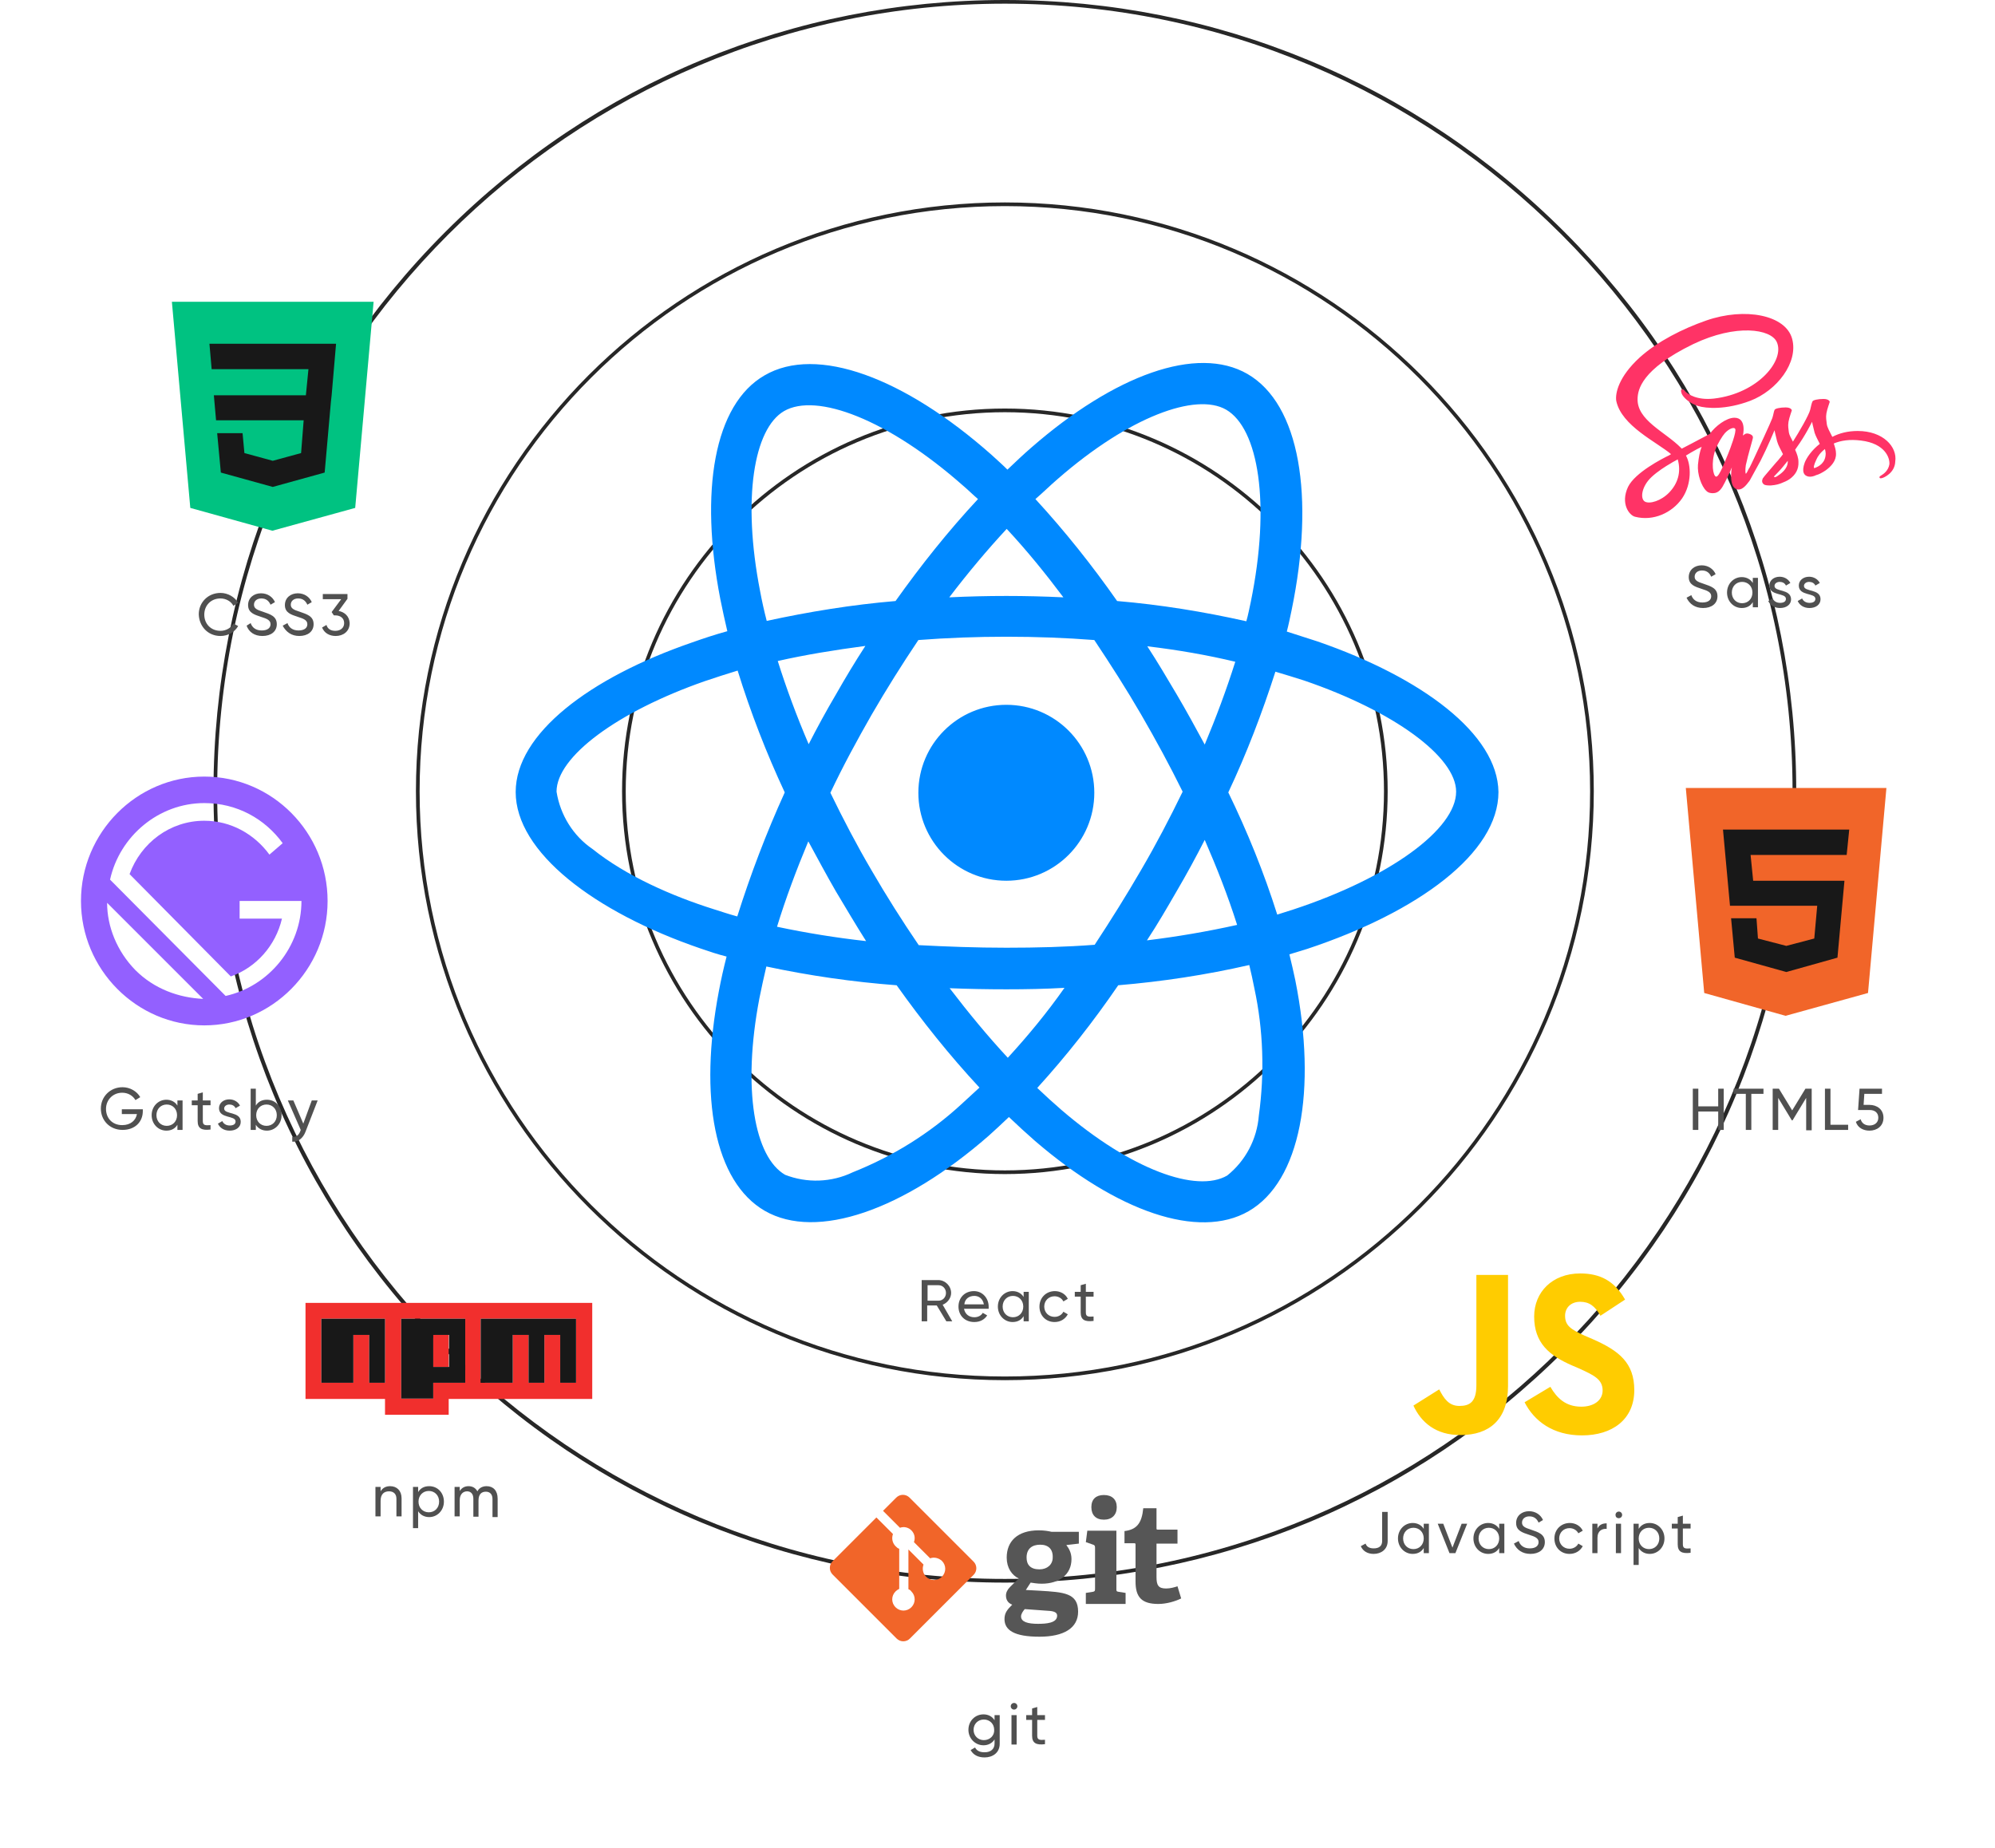
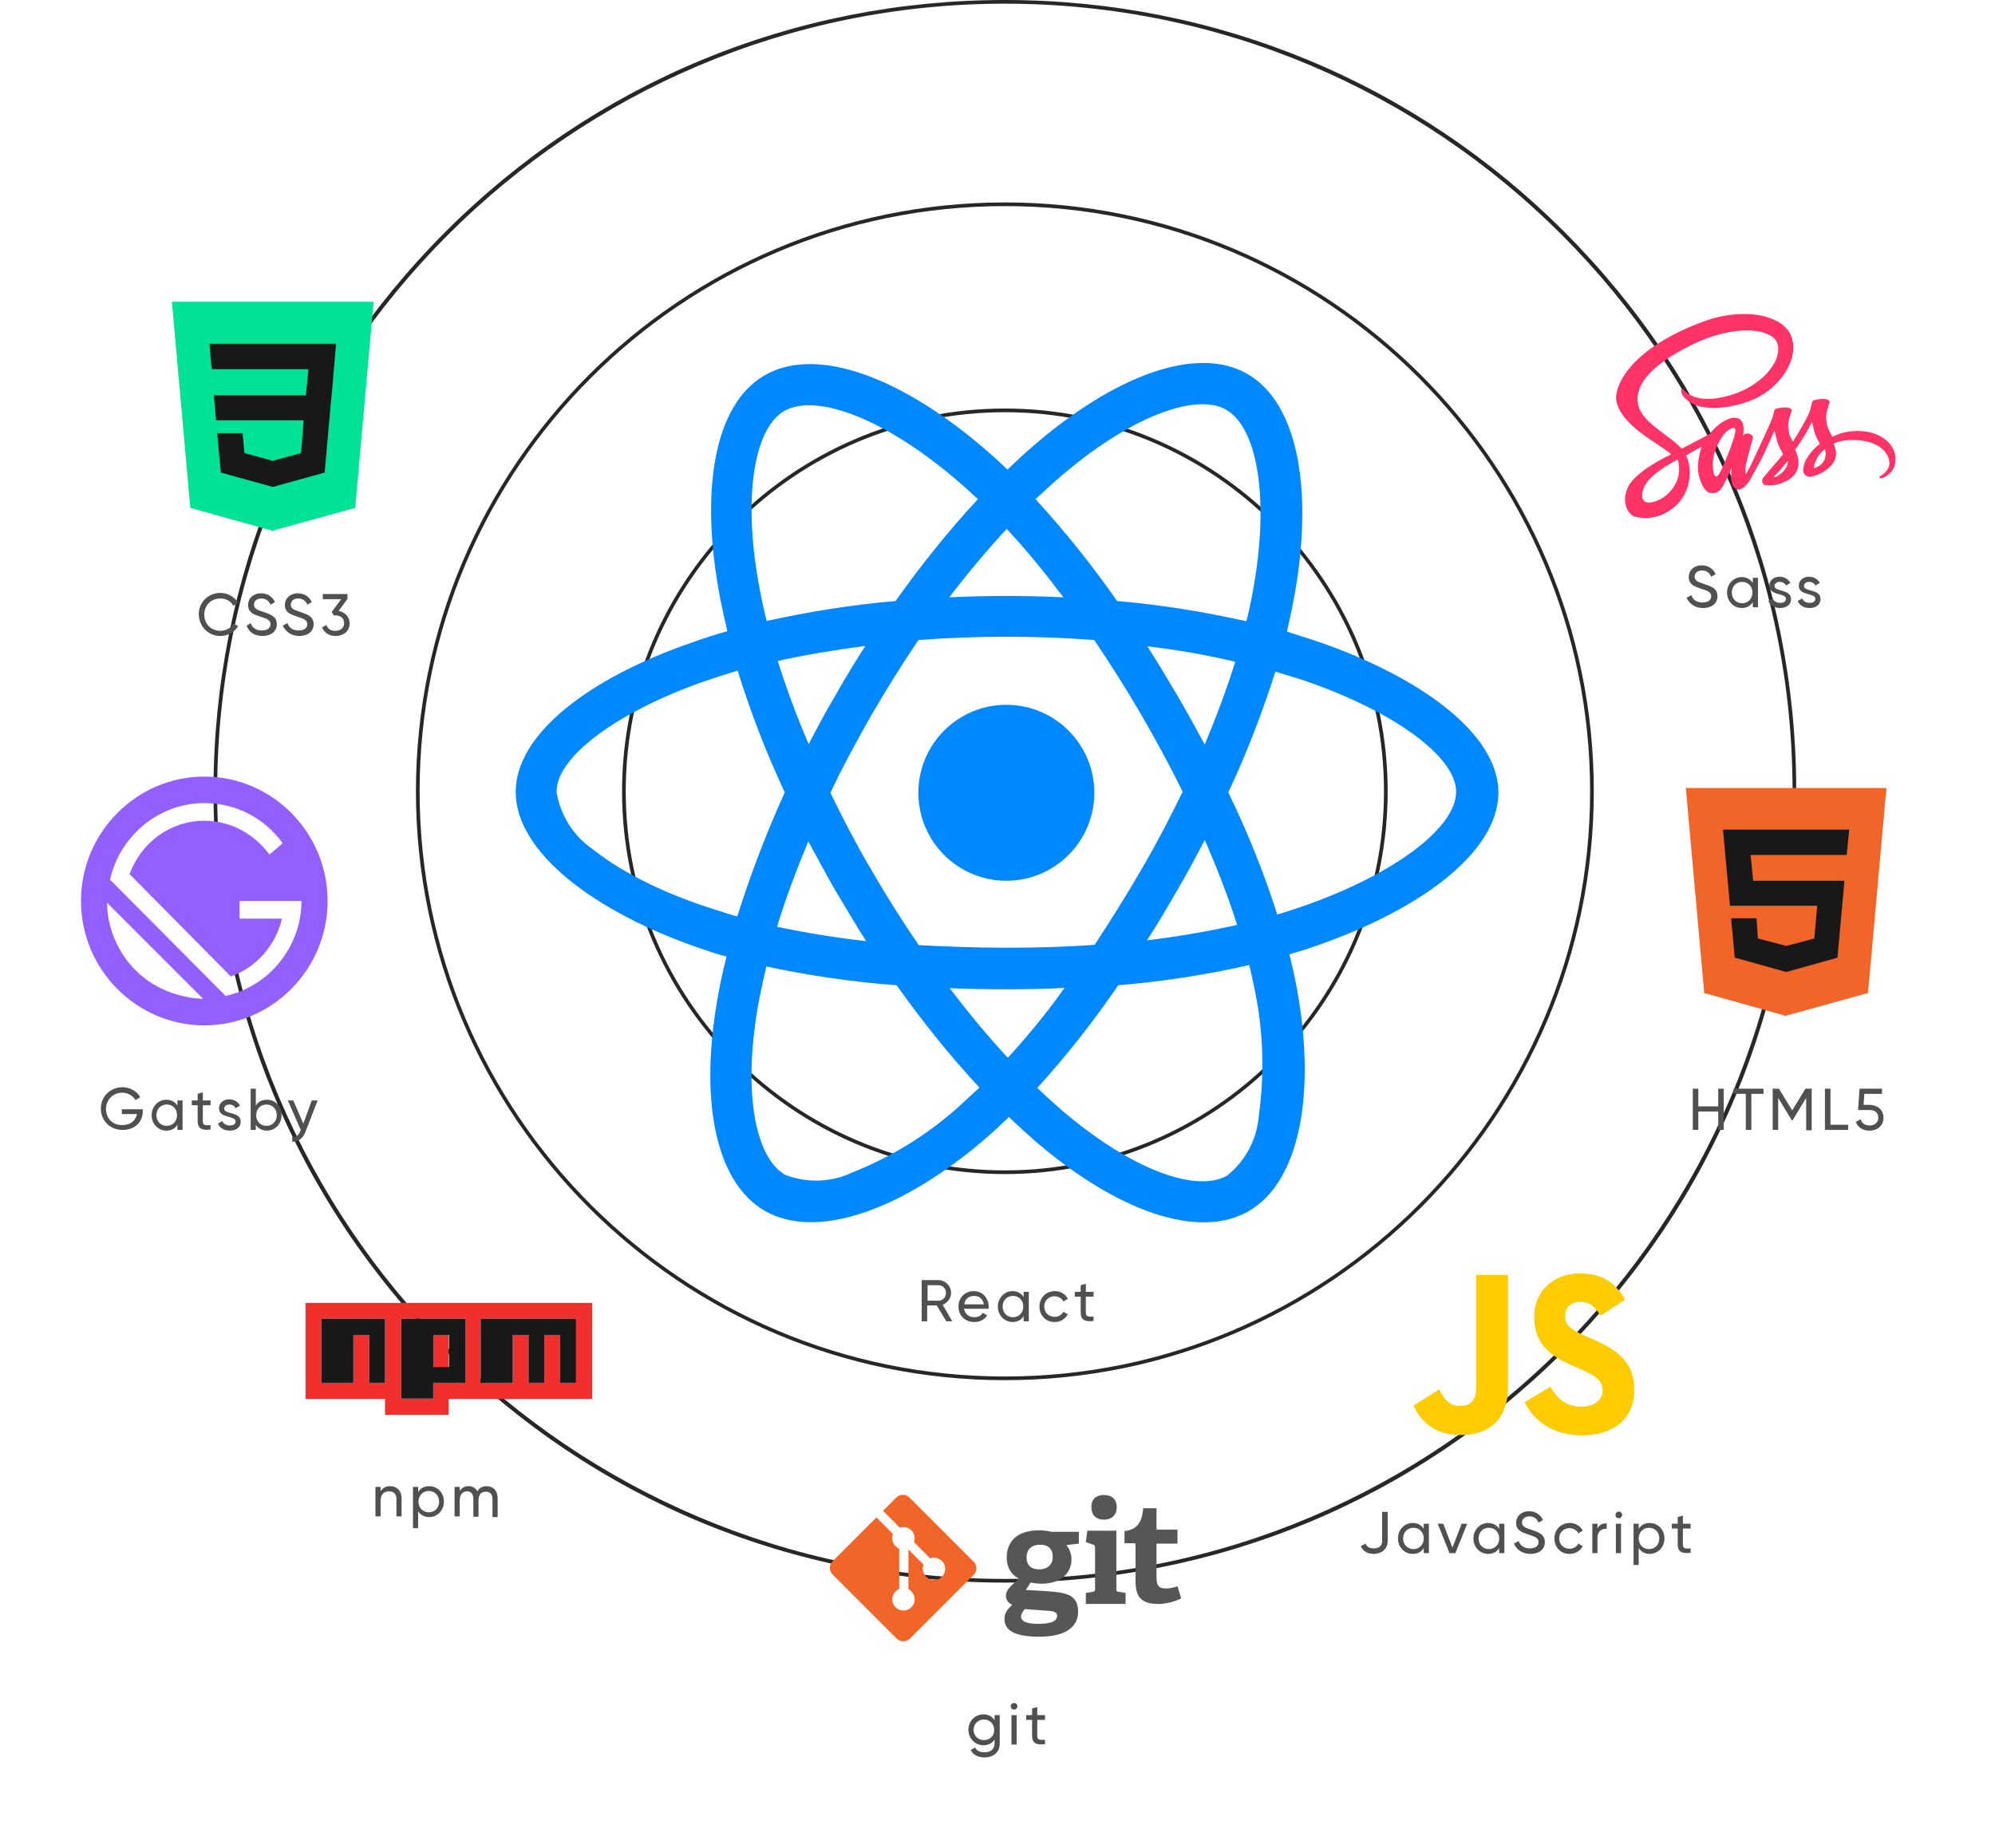
<svg xmlns="http://www.w3.org/2000/svg" version="1.1" id="Layer_1" x="0px" y="0px" viewBox="0 0 542 502" style="enable-background:new 0 0 542 502;" xml:space="preserve">
  <style type="text/css">
	.st0{fill:#272727;}
	.st1{fill:#0089FF;}
	.st2{fill:#FF3366;}
	.st3{fill:#F16529;}
	.st4{fill:#181818;}
	.st5{fill:#9360FF;}
	.st6{fill:#F12F2D;}
	.st7{fill:#565656;}
	.st8{fill:#505050;}
- 	.st9{fill:#00C281;}
+ 	.st9{fill:#00E296;}
	.st10{fill:#FFCC00;}
+ 	
</style>
  <g>
    <path class="st0" d="M273,430c-57.4,0-111.4-22.4-152-63c-40.6-40.6-63-94.6-63-152s22.4-111.4,63-152c40.6-40.6,94.6-63,152-63   s111.4,22.4,152,63c40.6,40.6,63,94.6,63,152s-22.4,111.4-63,152C384.4,407.6,330.4,430,273,430z M273,1C155,1,59,97,59,215   c0,118,96,214,214,214s214-96,214-214C487,97,391,1,273,1z" />
  </g>
  <g>
    <path class="st0" d="M273,375c-88.2,0-160-71.8-160-160S184.8,55,273,55c88.2,0,160,71.8,160,160S361.2,375,273,375z M273,56   c-87.7,0-159,71.3-159,159c0,87.7,71.3,159,159,159s159-71.3,159-159C432,127.3,360.7,56,273,56z" />
  </g>
  <g>
    <path class="st0" d="M273,319c-57.3,0-104-46.7-104-104c0-57.3,46.7-104,104-104s104,46.7,104,104C377,272.3,330.3,319,273,319z    M273,112c-56.8,0-103,46.2-103,103s46.2,103,103,103c56.8,0,103-46.2,103-103S329.8,112,273,112z" />
  </g>
  <path class="st1" d="M358,174.3c-2.8-0.9-5.6-1.8-8.4-2.7c0.5-1.9,0.9-3.9,1.3-5.8c6.4-31,2.2-56-12-64.2  c-13.7-7.9-36.1,0.3-58.7,20c-2.2,1.9-4.4,4-6.5,6c-1.4-1.4-2.9-2.7-4.3-4c-23.7-21-47.5-29.9-61.7-21.6  c-13.7,7.9-17.7,31.4-12,60.8c0.6,2.9,1.2,5.8,1.9,8.7c-3.3,0.9-6.6,2-9.7,3.1c-27.8,9.6-47.8,24.8-47.8,40.6  c0,16.3,21.3,32.6,50.2,42.5c2.3,0.8,4.7,1.6,7.1,2.2c-0.8,3.1-1.5,6.2-2.1,9.4c-5.5,28.9-1.2,51.8,12.5,59.7  c14.1,8.1,37.7-0.2,60.8-20.4c1.8-1.6,3.6-3.3,5.5-5.1c2.3,2.2,4.7,4.4,7.1,6.5c22.3,19.2,44.4,26.9,58,19.1  c14.1-8.1,18.7-32.8,12.7-62.8c-0.5-2.3-1-4.6-1.6-7c1.7-0.5,3.3-1,4.9-1.5c30.1-10,51.9-26,51.9-42.6  C406.9,199.4,386.3,184.1,358,174.3z M287.4,130.1c19.4-16.9,37.5-23.5,45.7-18.8c8.8,5.1,12.2,25.5,6.7,52.3  c-0.4,1.8-0.7,3.5-1.2,5.2c-11.6-2.6-23.3-4.5-35.1-5.5c-6.8-9.7-14.2-19-22.2-27.7C283.4,133.8,285.3,131.9,287.4,130.1z   M227.1,242.2c2.7,4.5,5.4,9.1,8.2,13.5c-8.1-0.9-16.2-2.2-24.2-3.9c2.3-7.5,5.2-15.3,8.5-23.2C222.1,233.2,224.5,237.7,227.1,242.2  z M211.3,179.6c7.5-1.7,15.5-3,23.8-4.1c-2.8,4.3-5.5,8.8-8,13.2c-2.6,4.4-5.1,9-7.4,13.5C216.4,194.5,213.6,186.9,211.3,179.6z   M225.6,215.4c3.4-7.2,7.2-14.2,11.2-21.2c4-6.9,8.2-13.6,12.7-20.3c7.8-0.6,15.8-0.9,23.9-0.9s16.2,0.3,23.9,0.9  c4.4,6.6,8.7,13.3,12.7,20.2c4,6.9,7.8,13.9,11.3,21c-3.5,7.2-7.2,14.3-11.3,21.3c-4,6.9-8.2,13.6-12.6,20.3  c-7.8,0.6-15.8,0.8-24,0.8c-8.2,0-16.1-0.3-23.8-0.7c-4.5-6.6-8.8-13.4-12.8-20.3C232.8,229.7,229.1,222.6,225.6,215.4z   M319.7,242.1c2.7-4.6,5.2-9.2,7.6-13.9c3.3,7.6,6.3,15.2,8.8,23.1c-8.1,1.8-16.3,3.2-24.5,4.2C314.5,251.1,317.1,246.6,319.7,242.1  z M327.3,202.3c-2.5-4.6-5-9.2-7.6-13.6c-2.6-4.4-5.2-8.8-8-13.1c8.4,1,16.4,2.4,23.9,4.2C333.2,187.4,330.4,194.9,327.3,202.3z   M273.5,143.7c5.5,5.9,10.6,12.2,15.4,18.6c-10.3-0.5-20.7-0.5-31,0C263,155.6,268.3,149.3,273.5,143.7z M213,111.7  c8.8-5.1,28.2,2.2,48.7,20.3c1.3,1.1,2.6,2.4,4,3.6c-8.1,8.7-15.5,18-22.4,27.7c-11.8,1-23.5,2.9-35,5.4c-0.7-2.7-1.3-5.4-1.8-8.1  C201.6,135.5,204.8,116.5,213,111.7z M200.3,249c-2.2-0.6-4.3-1.3-6.5-2c-11.1-3.5-23.7-9-32.8-16.3c-5.3-3.6-8.8-9.3-9.8-15.6  c0-9.5,16.5-21.7,40.2-30c3-1,6-2,9-2.9c3.5,11.3,7.8,22.4,12.8,33.1C208.2,226.3,203.9,237.6,200.3,249z M261.1,300.1  c-8.6,7.9-18.6,14.1-29.4,18.4c-5.8,2.8-12.5,3-18.4,0.7c-8.3-4.8-11.7-23.2-7-47.9c0.6-2.9,1.2-5.8,1.9-8.7  c11.7,2.5,23.5,4.2,35.4,5.1c6.9,9.7,14.4,19.1,22.5,27.8C264.4,297.1,262.7,298.6,261.1,300.1z M273.8,287.4  c-5.3-5.7-10.6-12.1-15.8-18.9c5,0.2,10.2,0.3,15.4,0.3c5.4,0,10.6-0.1,15.8-0.4C284.5,275.1,279.3,281.4,273.8,287.4z M342,303.1  c-0.5,6.4-3.6,12.3-8.6,16.3c-8.3,4.8-26-1.5-45-17.8c-2.2-1.9-4.4-3.9-6.6-6c8-8.8,15.3-18.1,22-27.9c11.9-1,23.8-2.8,35.6-5.5  c0.5,2.1,1,4.3,1.4,6.4C343.2,279.8,343.6,291.5,342,303.1z M351.4,247.1c-1.5,0.5-2.9,0.9-4.4,1.4c-3.6-11.4-8.1-22.5-13.3-33.2  c5-10.6,9.2-21.6,12.8-32.8c2.7,0.8,5.3,1.6,7.8,2.4c24.3,8.3,41.3,20.7,41.3,30.2C395.6,225.3,377.5,238.5,351.4,247.1z   M273.4,239.3c13.2,0,23.9-10.7,23.9-23.9c0-13.2-10.7-23.9-23.9-23.9c-13.2,0-23.9,10.7-23.9,23.9  C249.5,228.6,260.2,239.3,273.4,239.3z" />
  <path class="st2" d="M504.7,117.1c-2.7,0-5,0.6-6.9,1.6c-0.7-1.4-1.4-2.6-1.5-3.5c-0.1-1-0.3-1.7-0.1-2.9c0.2-1.2,0.9-3,0.9-3.1  c0-0.1-0.2-0.8-1.7-0.8c-1.5,0-2.9,0.3-3,0.7c-0.2,0.4-0.4,1.3-0.6,2.2c-0.3,1.4-3.1,6.2-4.7,8.7c-0.5-1-1-1.8-1.1-2.5  c-0.1-1-0.3-1.7-0.1-2.9c0.2-1.2,0.9-3,0.9-3.1c0-0.1-0.2-0.8-1.7-0.8c-1.5,0-2.9,0.3-3,0.7c-0.2,0.4-0.3,1.3-0.6,2.2  c-0.3,0.9-4,8.9-5,11c-0.5,1.1-0.9,1.9-1.2,2.5c0,0,0,0-0.1,0.1c-0.3,0.5-0.4,0.8-0.4,0.8s0,0,0,0c-0.2,0.4-0.4,0.7-0.5,0.7  c-0.1,0-0.2-1,0-2.3c0.6-2.8,1.9-7.1,1.9-7.3c0-0.1,0.3-0.8-0.9-1.2c-1.1-0.4-1.5,0.3-1.6,0.3c-0.1,0-0.2,0.2-0.2,0.2  s1.2-4.9-2.3-4.9c-2.2,0-5.2,2.3-6.7,4.4c-0.9,0.5-3,1.6-5.1,2.7c-0.8,0.4-1.7,0.9-2.5,1.3c-0.1-0.1-0.1-0.1-0.2-0.2  c-4.3-4.4-12.1-7.5-11.8-13.5c0.1-2.2,0.9-7.8,15.1-14.7c11.7-5.6,21.1-4.1,22.7-0.6c2.3,4.9-5,14-17.1,15.4c-4.6,0.5-7-1.2-7.7-1.9  c-0.6-0.7-0.7-0.7-1-0.6c-0.4,0.2-0.1,0.8,0,1.2c0.4,0.9,1.9,2.5,4.4,3.3c2.2,0.7,7.6,1.1,14.2-1.4c7.3-2.8,13.1-10.4,11.4-16.8  c-1.7-6.5-12.8-8.7-23.4-5c-6.3,2.2-13.1,5.6-18,10c-5.8,5.3-6.7,9.8-6.4,11.8c1.4,6.8,11,11.2,14.9,14.5c-0.2,0.1-0.4,0.2-0.5,0.3  c-1.9,0.9-9.3,4.7-11.2,8.6c-2.1,4.5,0.3,7.7,1.9,8.1c5,1.3,10.1-1.1,12.8-5c2.7-4,2.4-9.1,1.1-11.5c0,0,0-0.1-0.1-0.1  c0.5-0.3,1-0.6,1.5-0.9c1-0.6,2-1.1,2.8-1.5c-0.5,1.3-0.8,2.8-1,4.9c-0.2,2.5,0.9,5.8,2.3,7.1c0.6,0.6,1.4,0.6,1.8,0.6  c1.6,0,2.4-1.3,3.2-2.9c1-1.9,1.9-4.1,1.9-4.1s-1.1,6,1.9,6c1.1,0,2.2-1.4,2.7-2.1c0,0,0,0,0,0s0,0,0.1-0.1c0.1-0.2,0.2-0.3,0.2-0.3  s0,0,0,0c0.4-0.8,1.4-2.5,2.9-5.3c1.9-3.7,3.8-8.3,3.8-8.3s0.2,1.1,0.7,3c0.3,1.1,1,2.3,1.6,3.5c-0.4,0.6-0.7,0.9-0.7,0.9s0,0,0,0  c-0.4,0.5-0.8,1-1.2,1.4c-1.5,1.8-3.3,3.8-3.6,4.3c-0.3,0.7-0.2,1.2,0.3,1.6c0.4,0.3,1.1,0.3,1.9,0.3c1.4-0.1,2.3-0.4,2.8-0.6  c0.7-0.3,1.6-0.6,2.4-1.2c1.5-1.1,2.4-2.6,2.3-4.6c0-1.1-0.4-2.2-0.9-3.3c0.1-0.2,0.3-0.4,0.4-0.6c2.4-3.3,4.2-7,4.2-7  s0.2,1.1,0.7,3c0.3,0.9,0.9,2,1.4,3c-2.2,1.7-3.6,3.8-4.1,5.1c-0.9,2.5-0.2,3.6,1.1,3.8c0.6,0.1,1.4-0.1,2-0.4  c0.8-0.2,1.7-0.7,2.6-1.3c1.5-1.1,2.9-2.6,2.8-4.6c0-0.9-0.3-1.8-0.6-2.7c1.9-0.8,4.3-1.2,7.4-0.8c6.6,0.8,7.9,4.8,7.7,6.5  c-0.3,1.7-1.6,2.6-2.1,2.9c-0.5,0.3-0.6,0.4-0.6,0.6c0.1,0.3,0.3,0.3,0.7,0.2c0.5-0.1,3.5-1.4,3.6-4.5  C515.5,121.4,511.6,117.1,504.7,117.1z M453.5,133.8c-2.2,2.3-5.3,3.2-6.6,2.5c-1.4-0.8-0.9-4.2,1.8-6.7c1.6-1.5,3.8-2.9,5.2-3.7  c0.3-0.2,0.8-0.5,1.4-0.8c0.1-0.1,0.2-0.1,0.2-0.1c0.1-0.1,0.2-0.1,0.3-0.2C456.8,128.3,455.8,131.4,453.5,133.8z M469.5,123.3  c-0.8,1.8-2.4,6.4-3.3,6.2c-0.8-0.2-1.4-3.7-0.2-7.2c0.6-1.7,1.9-3.8,2.6-4.6c1.2-1.3,2.5-1.7,2.8-1.2  C471.9,117.1,470,122.1,469.5,123.3z M482.8,129.4c-0.3,0.2-0.6,0.3-0.8,0.2c-0.1-0.1,0.1-0.3,0.1-0.3s1.7-1.7,2.3-2.5  c0.4-0.5,0.8-1,1.3-1.6c0,0.1,0,0.1,0,0.2C485.7,127.5,483.7,128.8,482.8,129.4z M492.9,127.2c-0.2-0.2-0.2-0.7,0.6-2.4  c0.3-0.7,1-1.8,2.3-2.8c0.1,0.4,0.2,0.9,0.2,1.2C496,125.8,494.1,126.8,492.9,127.2z" />
  <path class="st3" d="M463,269.8l-5-55.7h54.5l-5,55.7l-22.4,6.2" />
  <polygon class="st4" points="485.3,232.3 501.7,232.3 502.4,225.4 485.3,225.4 485.2,225.4 468.1,225.4 470,246.1 485.2,246.1   485.2,246.1 493.7,246.1 492.9,255 485.3,257 477.6,255 477.2,249.5 470.3,249.5 471.3,260.2 485.3,264.1 485.3,264.1 499.2,260.2   501.1,239.3 485.3,239.3 485.2,239.3 476.3,239.3 475.6,232.3 485.2,232.3 " />
  <path class="st5" d="M55.5,211C37.1,211,22,226.2,22,244.8c0,18.6,15.1,33.8,33.5,33.8c18.4,0,33.5-15.2,33.5-33.8  C89,226.2,74,211,55.5,211z M36.8,263.6c-5-5.1-7.7-11.8-7.7-18.3l26.1,26.1C48.6,271.1,41.9,268.7,36.8,263.6z M61.3,270.6  L29.9,239c2.6-11.8,13.2-20.8,25.6-20.8c8.9,0,16.5,4.3,21.3,10.9l-3.6,3.1c-4.1-5.6-10.5-9.2-17.7-9.2c-9.3,0-17.2,6-20.3,14.5  l27.5,27.8c6.9-2.4,12.2-8.4,13.9-15.7H65.1v-4.8h16.8C81.9,257.3,73,268,61.3,270.6z" />
  <path class="st6" d="M83,354h77.9v26.1h-39v4.3h-17.3v-4.3H83V354z M87.3,375.7H96v-13h4.3v13h4.3v-17.4H87.3V375.7z M109,358.3  v21.7h8.7v-4.3h8.7v-17.4H109z M117.6,362.7h4.3v8.7h-4.3V362.7z M130.6,358.3v17.4h8.7v-13h4.3v13h4.3v-13h4.3v13h4.3v-17.4H130.6z  " />
  <path class="st4" d="M87.3,375.7H96v-13h4.3v13h4.3v-17.4H87.3V375.7z" />
  <path class="st4" d="M109,358.3v21.7h8.7v-4.3h8.7v-17.4H109z M122,371.4h-4.3v-8.7h4.3V371.4z" />
  <path class="st4" d="M130.6,358.3v17.4h8.7v-13h4.3v13h4.3v-13h4.3v13h4.3v-17.4H130.6z" />
  <path class="st7" d="M282.6,419.7c-2.1,0-3.7,1-3.7,3.5c0,1.9,1,3.2,3.5,3.2c2.1,0,3.6-1.3,3.6-3.2  C286.1,420.9,284.8,419.7,282.6,419.7L282.6,419.7z M278.4,437.2c-0.5,0.6-1,1.3-1,2c0,1.5,1.9,2,4.6,2c2.2,0,5.2-0.2,5.2-2.2  c0-1.2-1.4-1.3-3.3-1.4L278.4,437.2L278.4,437.2z M289.7,419.8c0.7,0.9,1.4,2.1,1.4,3.8c0,4.2-3.3,6.7-8.1,6.7c-1.2,0-2.3-0.2-3-0.3  l-1.3,2l3.7,0.2c6.6,0.4,10.5,0.6,10.5,5.7c0,4.4-3.8,6.8-10.5,6.8c-6.9,0-9.5-1.8-9.5-4.8c0-1.7,0.8-2.6,2.1-3.9  c-1.3-0.5-1.7-1.5-1.7-2.5c0-0.8,0.4-1.6,1.1-2.3c0.7-0.7,1.4-1.4,2.4-2.3c-1.9-0.9-3.3-2.9-3.3-5.7c0-4.4,2.9-7.4,8.7-7.4  c1.6,0,2.6,0.2,3.5,0.4h7.4v3.2L289.7,419.8" />
  <path class="st7" d="M299.9,412.9c-2.2,0-3.4-1.3-3.4-3.4c0-2.2,1.3-3.3,3.4-3.3c2.2,0,3.5,1.2,3.5,3.3  C303.4,411.6,302.1,412.9,299.9,412.9z M295,435.8v-3l1.9-0.3c0.5-0.1,0.6-0.2,0.6-0.8v-11.2c0-0.4-0.1-0.7-0.5-0.8L295,419l0.4-3.1  h7.9v15.8c0,0.6,0,0.7,0.6,0.8l1.9,0.3v3H295" />
  <path class="st7" d="M320.9,434.3c-1.6,0.8-4,1.5-6.2,1.5c-4.5,0-6.2-1.8-6.2-6.1v-10c0-0.2,0-0.4-0.3-0.4h-2.7V416  c3.3-0.4,4.7-2.1,5.1-6.2h3.6v5.4c0,0.3,0,0.4,0.3,0.4h5.4v3.8h-5.7v9.1c0,2.2,0.5,3.1,2.6,3.1c1.1,0,2.2-0.3,3.1-0.6L320.9,434.3" />
  <path class="st3" d="M264.5,424.3l-17.4-17.4c-1-1-2.6-1-3.6,0l-3.6,3.6l4.6,4.6c1.1-0.4,2.3-0.1,3.1,0.7c0.9,0.9,1.1,2.1,0.7,3.2  l4.4,4.4c1.1-0.4,2.3-0.1,3.2,0.7c1.2,1.2,1.2,3.1,0,4.3c-1.2,1.2-3.1,1.2-4.3,0c-0.9-0.9-1.1-2.2-0.7-3.3l-4.1-4.1l0,10.8  c0.3,0.1,0.6,0.3,0.8,0.6c1.2,1.2,1.2,3.1,0,4.3c-1.2,1.2-3.1,1.2-4.3,0c-1.2-1.2-1.2-3.1,0-4.3c0.3-0.3,0.6-0.5,1-0.7v-10.9  c-0.4-0.1-0.7-0.4-1-0.7c-0.9-0.9-1.1-2.2-0.7-3.3l-4.5-4.5l-11.9,11.9c-1,1-1,2.6,0,3.6l17.4,17.4c1,1,2.6,1,3.6,0l17.3-17.3  C265.5,426.9,265.5,425.3,264.5,424.3" />
  <path class="st8" d="M257.1,359h1.6l-2.6-4.5c1.3-0.5,2.3-1.8,2.3-3.2c0-1.9-1.6-3.5-3.5-3.5h-4.5V359h1.5v-4.3h2.6L257.1,359z   M252,349.2h3c1.1,0,2,0.9,2,2.1s-0.9,2.1-2,2.1h-3V349.2z M261.9,355.6h6.7c0-0.2,0-0.4,0-0.6c0-2.2-1.6-4.2-4-4.2  c-2.5,0-4.2,1.8-4.2,4.2c0,2.4,1.7,4.2,4.3,4.2c1.6,0,2.8-0.7,3.5-1.8l-1.2-0.7c-0.4,0.7-1.2,1.2-2.3,1.2  C263.3,357.9,262.2,357.1,261.9,355.6z M264.7,352.1c1.2,0,2.3,0.7,2.6,2.3h-5.3C262.1,353,263.2,352.1,264.7,352.1z M278.1,351v1.4  c-0.6-1-1.7-1.6-3-1.6c-2.2,0-4,1.8-4,4.2s1.8,4.2,4,4.2c1.4,0,2.4-0.6,3-1.6v1.4h1.4v-8H278.1z M275.2,357.9  c-1.6,0-2.8-1.2-2.8-2.9s1.2-2.9,2.8-2.9c1.6,0,2.8,1.2,2.8,2.9S276.8,357.9,275.2,357.9z M286.5,359.2c1.6,0,2.9-0.8,3.6-2.1  l-1.2-0.7c-0.4,0.8-1.3,1.4-2.4,1.4c-1.6,0-2.8-1.2-2.8-2.8c0-1.6,1.2-2.8,2.8-2.8c1.1,0,2,0.6,2.4,1.4l1.2-0.7  c-0.6-1.3-2-2.1-3.5-2.1c-2.4,0-4.2,1.8-4.2,4.2S284.1,359.2,286.5,359.2z M297.1,352.3V351h-2.1v-2.2l-1.4,0.4v1.8H292v1.3h1.6v4.3  c0,2,1.1,2.6,3.5,2.3v-1.2c-1.4,0.1-2.1,0.1-2.1-1.1v-4.3H297.1z" />
  <path class="st8" d="M270.2,466v1.4c-0.6-1-1.7-1.6-3-1.6c-2.3,0-4.1,1.8-4.1,4.2c0,2.3,1.8,4.2,4.1,4.2c1.3,0,2.4-0.6,3-1.6v1.1  c0,1.5-1,2.4-2.7,2.4c-1.6,0-2.2-0.6-2.6-1.3l-1.2,0.7c0.7,1.3,2,2,3.8,2c2.1,0,4.1-1.2,4.1-3.7V466H270.2z M267.3,472.8  c-1.6,0-2.8-1.2-2.8-2.8c0-1.6,1.2-2.8,2.8-2.8c1.6,0,2.8,1.2,2.8,2.8C270.2,471.6,268.9,472.8,267.3,472.8z M275.5,464.5  c0.5,0,0.9-0.4,0.9-0.9s-0.4-0.9-0.9-0.9c-0.5,0-0.9,0.4-0.9,0.9S275,464.5,275.5,464.5z M274.8,474h1.4v-8h-1.4V474z M283.9,467.3  V466h-2.1v-2.2l-1.4,0.4v1.8h-1.6v1.3h1.6v4.3c0,2,1.1,2.6,3.5,2.3v-1.2c-1.4,0.1-2.1,0.1-2.1-1.1v-4.3H283.9z" />
  <path class="st9" d="M101.5,82l-5,56l-22.5,6.2L51.7,138l-5-56H101.5z" />
  <polygon class="st4" points="74.1,93.4 74.1,93.4 74.1,93.4 56.9,93.4 57.5,100.3 74.1,100.3 74.1,100.3 83.8,100.3 83.1,107.4   74.1,107.4 74.1,107.4 58.1,107.4 58.7,114.2 74.1,114.2 74.1,114.2 82.5,114.2 81.8,123.1 74.1,125.2 74.1,125.2 74.1,125.2   66.4,123.1 65.9,117.7 62.2,117.7 59,117.7 60,128.4 74.1,132.3 74.1,132.3 74.1,132.3 88.2,128.4 88.3,127.3 89.9,109.2   90.1,107.4 91.3,93.4 " />
  <path class="st8" d="M59.9,172.8c2.1,0,3.9-1.1,4.8-2.7l-1.3-0.7c-0.6,1.2-2,2-3.5,2c-2.6,0-4.4-1.9-4.4-4.4c0-2.5,1.8-4.4,4.4-4.4  c1.5,0,2.9,0.8,3.5,2l1.3-0.8c-0.9-1.6-2.8-2.7-4.8-2.7c-3.4,0-5.9,2.6-5.9,5.8C54.1,170.2,56.5,172.8,59.9,172.8z M71.3,172.8  c2.3,0,3.9-1.2,3.9-3.2c0-2.2-1.8-2.7-3.8-3.4c-1.6-0.5-2.4-0.9-2.4-1.9c0-1,0.8-1.7,2-1.7c1.4,0,2.1,0.8,2.5,1.7l1.2-0.7  c-0.6-1.4-2-2.4-3.8-2.4c-1.9,0-3.5,1.2-3.5,3.2c0,2.1,1.7,2.6,3.5,3.2c1.6,0.5,2.6,0.9,2.6,2c0,1-0.8,1.7-2.4,1.7  c-1.6,0-2.6-0.8-3-2L67,170C67.6,171.7,69.1,172.8,71.3,172.8z M81.3,172.8c2.3,0,3.9-1.2,3.9-3.2c0-2.2-1.8-2.7-3.8-3.4  c-1.6-0.5-2.4-0.9-2.4-1.9c0-1,0.8-1.7,2-1.7c1.4,0,2.1,0.8,2.5,1.7l1.2-0.7c-0.6-1.4-2-2.4-3.8-2.4c-1.9,0-3.5,1.2-3.5,3.2  c0,2.1,1.7,2.6,3.5,3.2c1.6,0.5,2.6,0.9,2.6,2c0,1-0.8,1.7-2.4,1.7c-1.6,0-2.6-0.8-3-2l-1.3,0.7C77.7,171.7,79.2,172.8,81.3,172.8z   M92,166l2.4-3.3v-1.3h-6.7v1.4h5l-2.6,3.5l0.6,0.9h0.4c1.3,0,2.4,0.7,2.4,2.1c0,1.3-1,2.1-2.4,2.1c-1.2,0-2.1-0.5-2.4-1.6l-1.2,0.7  c0.6,1.5,2,2.3,3.7,2.3c2,0,3.8-1.2,3.8-3.5C94.9,167.4,93.6,166.3,92,166z" />
  <path class="st8" d="M462.7,165.2c2.3,0,3.9-1.2,3.9-3.2c0-2.2-1.8-2.7-3.8-3.4c-1.6-0.5-2.4-0.9-2.4-1.9c0-1,0.8-1.7,2-1.7  c1.4,0,2.1,0.8,2.5,1.7l1.2-0.7c-0.6-1.4-2-2.4-3.8-2.4c-1.9,0-3.5,1.2-3.5,3.2c0,2.1,1.7,2.6,3.5,3.2c1.6,0.5,2.6,0.9,2.6,2  c0,1-0.8,1.7-2.4,1.7c-1.6,0-2.6-0.8-3-2l-1.3,0.7C459,164.1,460.5,165.2,462.7,165.2z M476.2,157v1.4c-0.6-1-1.7-1.6-3-1.6  c-2.2,0-4,1.8-4,4.2s1.8,4.2,4,4.2c1.4,0,2.4-0.6,3-1.6v1.4h1.4v-8H476.2z M473.3,163.9c-1.6,0-2.8-1.2-2.8-2.9s1.2-2.9,2.8-2.9  c1.6,0,2.8,1.2,2.8,2.9S474.9,163.9,473.3,163.9z M482.1,159.2c0-0.7,0.7-1.1,1.4-1.1c0.7,0,1.4,0.3,1.7,1l1.2-0.7  c-0.5-1-1.6-1.7-2.9-1.7c-1.6,0-2.8,1-2.8,2.4c0,2.9,4.5,1.9,4.5,3.6c0,0.8-0.7,1.1-1.6,1.1c-1,0-1.7-0.5-2-1.2l-1.2,0.7  c0.5,1.1,1.6,1.9,3.2,1.9c1.7,0,3-0.9,3-2.4C486.5,159.9,482.1,160.9,482.1,159.2z M490.1,159.2c0-0.7,0.7-1.1,1.4-1.1  c0.7,0,1.4,0.3,1.7,1l1.2-0.7c-0.5-1-1.6-1.7-2.9-1.7c-1.6,0-2.8,1-2.8,2.4c0,2.9,4.5,1.9,4.5,3.6c0,0.8-0.7,1.1-1.6,1.1  c-1,0-1.7-0.5-2-1.2l-1.2,0.7c0.5,1.1,1.6,1.9,3.2,1.9c1.7,0,3-0.9,3-2.4C494.6,159.9,490.1,160.9,490.1,159.2z" />
  <path class="st10" d="M384,381.9l7-4.4c1.3,2.5,2.6,4.5,5.5,4.5c2.8,0,4.6-1.1,4.6-5.6v-30h8.6v30.2c0,9.2-5.2,13.3-12.8,13.3  C390,390,386,386.3,384,381.9L384,381.9z M414.2,381l7-4.2c1.8,3.1,4.2,5.4,8.4,5.4c3.5,0,5.8-1.8,5.8-4.4c0-3-2.3-4.1-6.2-5.9  l-2.1-0.9c-6.2-2.7-10.3-6.1-10.3-13.3c0-6.6,4.9-11.7,12.5-11.7c5.4,0,9.3,2,12.2,7.1l-6.7,4.4c-1.5-2.7-3.1-3.8-5.5-3.8  c-2.5,0-4.1,1.6-4.1,3.8c0,2.7,1.6,3.7,5.3,5.4l2.1,0.9c7.3,3.2,11.4,6.5,11.4,13.9c0,8-6,12.3-14.2,12.3  C421.9,390,416.8,386.1,414.2,381" />
  <path class="st8" d="M373.2,422.2c2,0,3.8-1.2,3.8-3.5v-7.9h-1.5v7.9c0,1.4-0.9,2-2.3,2c-1.1,0-1.9-0.4-2.2-1.3l-1.3,0.7  C370.3,421.5,371.6,422.2,373.2,422.2z M386.8,414v1.4c-0.6-1-1.7-1.6-3-1.6c-2.2,0-4,1.8-4,4.2s1.8,4.2,4,4.2c1.4,0,2.4-0.6,3-1.6  v1.4h1.4v-8H386.8z M384,420.9c-1.6,0-2.8-1.2-2.8-2.9s1.2-2.9,2.8-2.9c1.6,0,2.8,1.2,2.8,2.9S385.6,420.9,384,420.9z M397.1,414  l-2.5,6.5l-2.5-6.5h-1.5l3.2,8h1.6l3.2-8H397.1z M407.3,414v1.4c-0.6-1-1.7-1.6-3-1.6c-2.2,0-4,1.8-4,4.2s1.8,4.2,4,4.2  c1.4,0,2.4-0.6,3-1.6v1.4h1.4v-8H407.3z M404.5,420.9c-1.6,0-2.8-1.2-2.8-2.9s1.2-2.9,2.8-2.9c1.6,0,2.8,1.2,2.8,2.9  S406.1,420.9,404.5,420.9z M415.8,422.2c2.3,0,3.9-1.2,3.9-3.2c0-2.2-1.8-2.7-3.8-3.4c-1.6-0.5-2.4-0.9-2.4-1.9c0-1,0.8-1.7,2-1.7  c1.4,0,2.1,0.8,2.5,1.7l1.2-0.7c-0.6-1.4-2-2.4-3.8-2.4c-1.9,0-3.5,1.2-3.5,3.2c0,2.1,1.7,2.6,3.5,3.2c1.6,0.5,2.6,0.9,2.6,2  c0,1-0.8,1.7-2.4,1.7c-1.6,0-2.6-0.8-3-2l-1.3,0.7C412.1,421.1,413.6,422.2,415.8,422.2z M426.4,422.2c1.6,0,2.9-0.8,3.6-2.1  l-1.2-0.7c-0.4,0.8-1.3,1.4-2.4,1.4c-1.6,0-2.8-1.2-2.8-2.8c0-1.6,1.2-2.8,2.8-2.8c1.1,0,2,0.6,2.4,1.4l1.2-0.7  c-0.6-1.3-2-2.1-3.5-2.1c-2.4,0-4.2,1.8-4.2,4.2S424,422.2,426.4,422.2z M434,415.3V414h-1.4v8h1.4v-4.2c0-1.9,1.3-2.5,2.5-2.4v-1.5  C435.5,413.9,434.5,414.2,434,415.3z M439.8,412.5c0.5,0,0.9-0.4,0.9-0.9s-0.4-0.9-0.9-0.9c-0.5,0-0.9,0.4-0.9,0.9  S439.2,412.5,439.8,412.5z M439,422h1.4v-8H439V422z M448.2,413.8c-1.4,0-2.4,0.6-3,1.6V414h-1.4v11.2h1.4v-4.6c0.6,1,1.7,1.6,3,1.6  c2.2,0,4-1.8,4-4.2S450.4,413.8,448.2,413.8z M448,420.9c-1.6,0-2.8-1.2-2.8-2.9s1.2-2.9,2.8-2.9c1.6,0,2.8,1.2,2.8,2.9  S449.6,420.9,448,420.9z M459.3,415.3V414h-2.1v-2.2l-1.4,0.4v1.8h-1.6v1.3h1.6v4.3c0,2,1.1,2.6,3.5,2.3v-1.2  c-1.4,0.1-2.1,0.1-2.1-1.1v-4.3H459.3z" />
  <path class="st8" d="M38.7,301.4h-5.6v1.3h4.1c-0.3,1.7-1.7,3-4,3c-2.7,0-4.4-1.9-4.4-4.4c0-2.4,1.8-4.4,4.4-4.4  c1.6,0,2.9,0.8,3.6,2l1.3-0.8c-0.9-1.6-2.8-2.7-4.8-2.7c-3.4,0-5.9,2.6-5.9,5.8c0,3.2,2.4,5.8,5.9,5.8c3.4,0,5.5-2.2,5.5-5.1V301.4z   M48.2,299v1.4c-0.6-1-1.7-1.6-3-1.6c-2.2,0-4,1.8-4,4.2s1.8,4.2,4,4.2c1.4,0,2.4-0.6,3-1.6v1.4h1.4v-8H48.2z M45.3,305.9  c-1.6,0-2.8-1.2-2.8-2.9s1.2-2.9,2.8-2.9c1.6,0,2.8,1.2,2.8,2.9S46.9,305.9,45.3,305.9z M57.2,300.3V299h-2.1v-2.2l-1.4,0.4v1.8  h-1.6v1.3h1.6v4.3c0,2,1.1,2.6,3.5,2.3v-1.2c-1.4,0.1-2.1,0.1-2.1-1.1v-4.3H57.2z M60.9,301.2c0-0.7,0.7-1.1,1.4-1.1  c0.7,0,1.4,0.3,1.7,1l1.2-0.7c-0.5-1-1.6-1.7-2.9-1.7c-1.6,0-2.8,1-2.8,2.4c0,2.9,4.5,1.9,4.5,3.6c0,0.8-0.7,1.1-1.6,1.1  c-1,0-1.7-0.5-2-1.2l-1.2,0.7c0.5,1.1,1.6,1.9,3.2,1.9c1.7,0,3-0.9,3-2.4C65.4,301.9,60.9,302.9,60.9,301.2z M72.5,298.8  c-1.4,0-2.4,0.6-3,1.6v-4.6h-1.4V307h1.4v-1.4c0.6,1,1.7,1.6,3,1.6c2.2,0,4-1.8,4-4.2S74.8,298.8,72.5,298.8z M72.4,305.9  c-1.6,0-2.8-1.2-2.8-2.9s1.2-2.9,2.8-2.9c1.6,0,2.8,1.2,2.8,2.9S74,305.9,72.4,305.9z M84.7,299l-2.3,6.3l-2.7-6.3h-1.5l3.5,8  l-0.1,0.3c-0.4,1.1-1.1,1.7-2.2,1.6v1.3c1.6,0.1,2.9-0.9,3.6-2.7l3.3-8.5H84.7z" />
  <path class="st8" d="M466.8,295.8v4.8h-5.4v-4.8h-1.5V307h1.5v-5h5.4v5h1.5v-11.2H466.8z M479.1,295.8H471v1.4h3.3v9.8h1.5v-9.8h3.3  V295.8z M492.2,295.8h-1.7l-3.6,5.9l-3.6-5.9h-1.7V307h1.5v-8.7l3.7,6.1h0.2l3.7-6.1v8.8h1.5V295.8z M497.3,305.6v-9.8h-1.5V307h6.3  v-1.4H497.3z M507.9,300.2h-1.6l0.2-3h4.8v-1.4h-6.1l-0.4,5.8h3.2c1.3,0,2.3,0.7,2.3,2.1c0,1.3-1,2.1-2.4,2.1  c-1.2,0-2.1-0.6-2.4-1.7l-1.3,0.7c0.5,1.6,2,2.4,3.7,2.4c2,0,3.8-1.2,3.8-3.5C511.7,301.4,509.9,300.2,507.9,300.2z" />
  <path class="st8" d="M106,403.8c-1.1,0-2,0.4-2.6,1.4V404H102v8h1.4v-4.2c0-1.9,1-2.6,2.3-2.6c1.2,0,2,0.7,2,2v4.8h1.4v-4.9  C109.1,405,107.8,403.8,106,403.8z M116.6,403.8c-1.4,0-2.4,0.6-3,1.6V404h-1.4v11.2h1.4v-4.6c0.6,1,1.7,1.6,3,1.6  c2.2,0,4-1.8,4-4.2S118.9,403.8,116.6,403.8z M116.5,410.9c-1.6,0-2.8-1.2-2.8-2.9s1.2-2.9,2.8-2.9c1.6,0,2.8,1.2,2.8,2.9  S118.1,410.9,116.5,410.9z M132.2,403.8c-1,0-2,0.4-2.5,1.4c-0.5-0.9-1.3-1.4-2.4-1.4c-1,0-1.8,0.4-2.4,1.3V404h-1.4v8h1.4v-4.4  c0-1.7,1-2.4,2-2.4c1,0,1.7,0.7,1.7,2v4.9h1.4v-4.4c0-1.7,0.8-2.4,2-2.4c1.1,0,1.8,0.7,1.8,2v4.9h1.4v-5  C135.2,405,134,403.8,132.2,403.8z" />
</svg>
